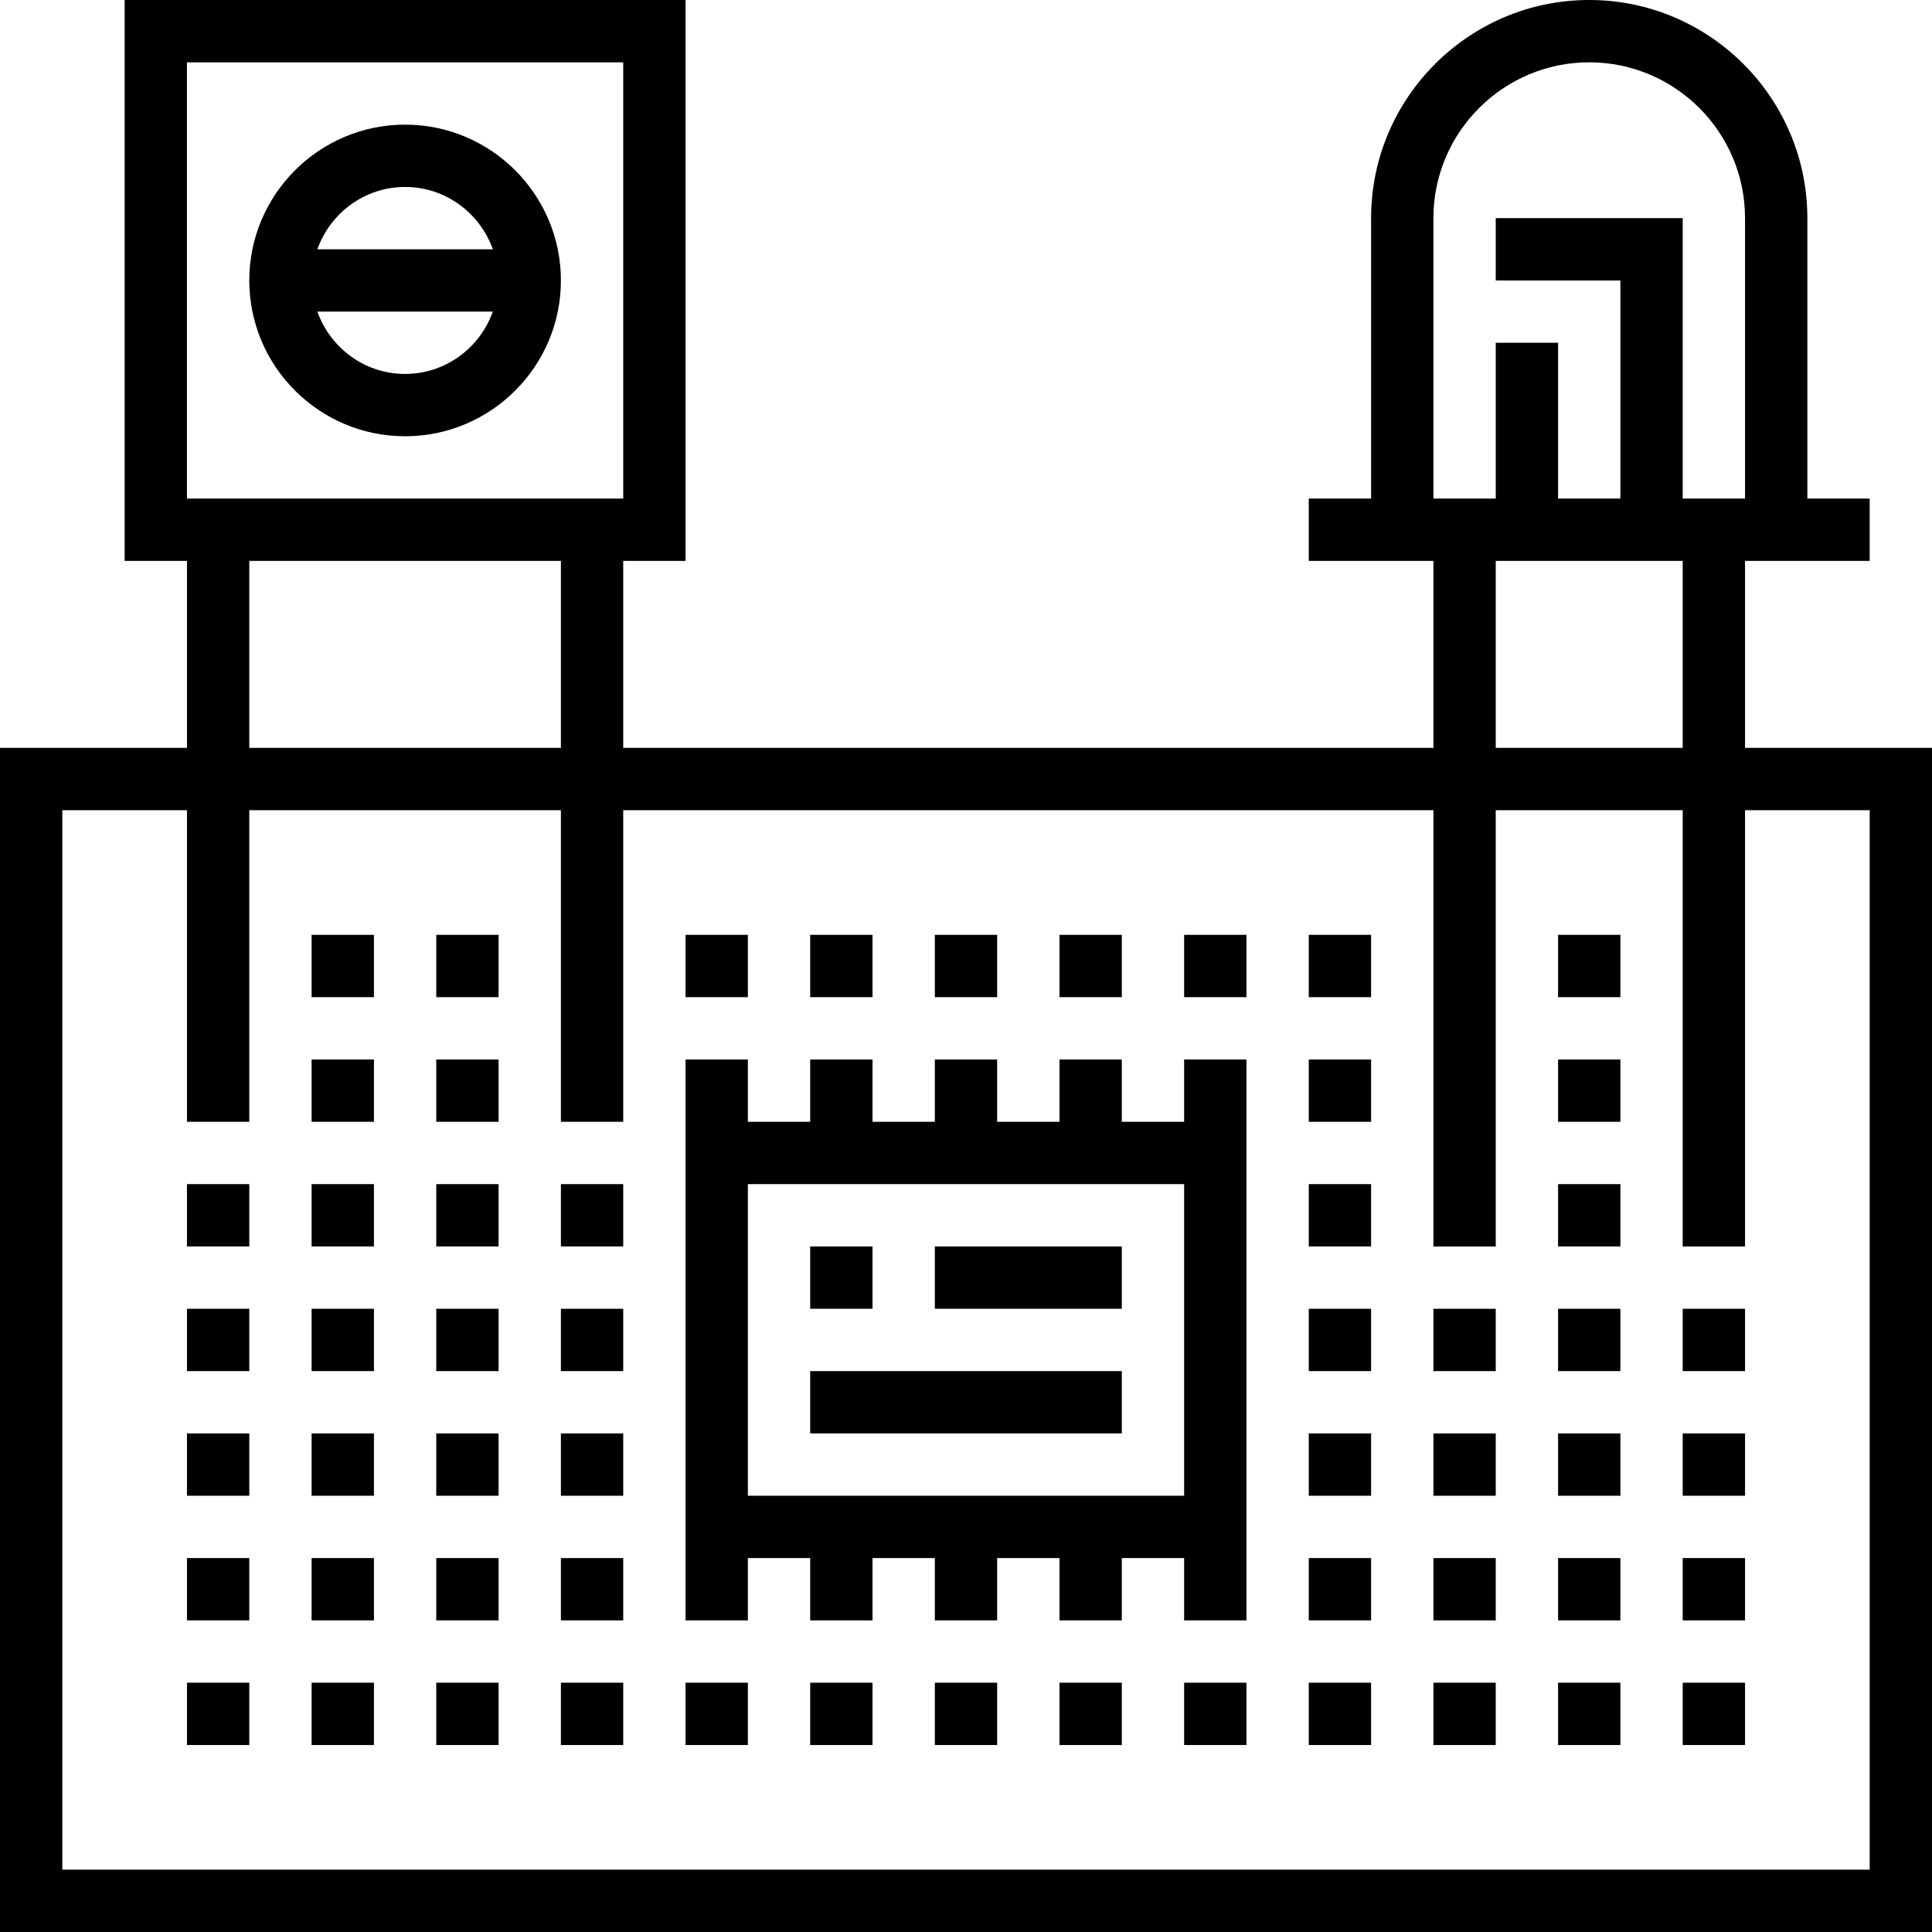
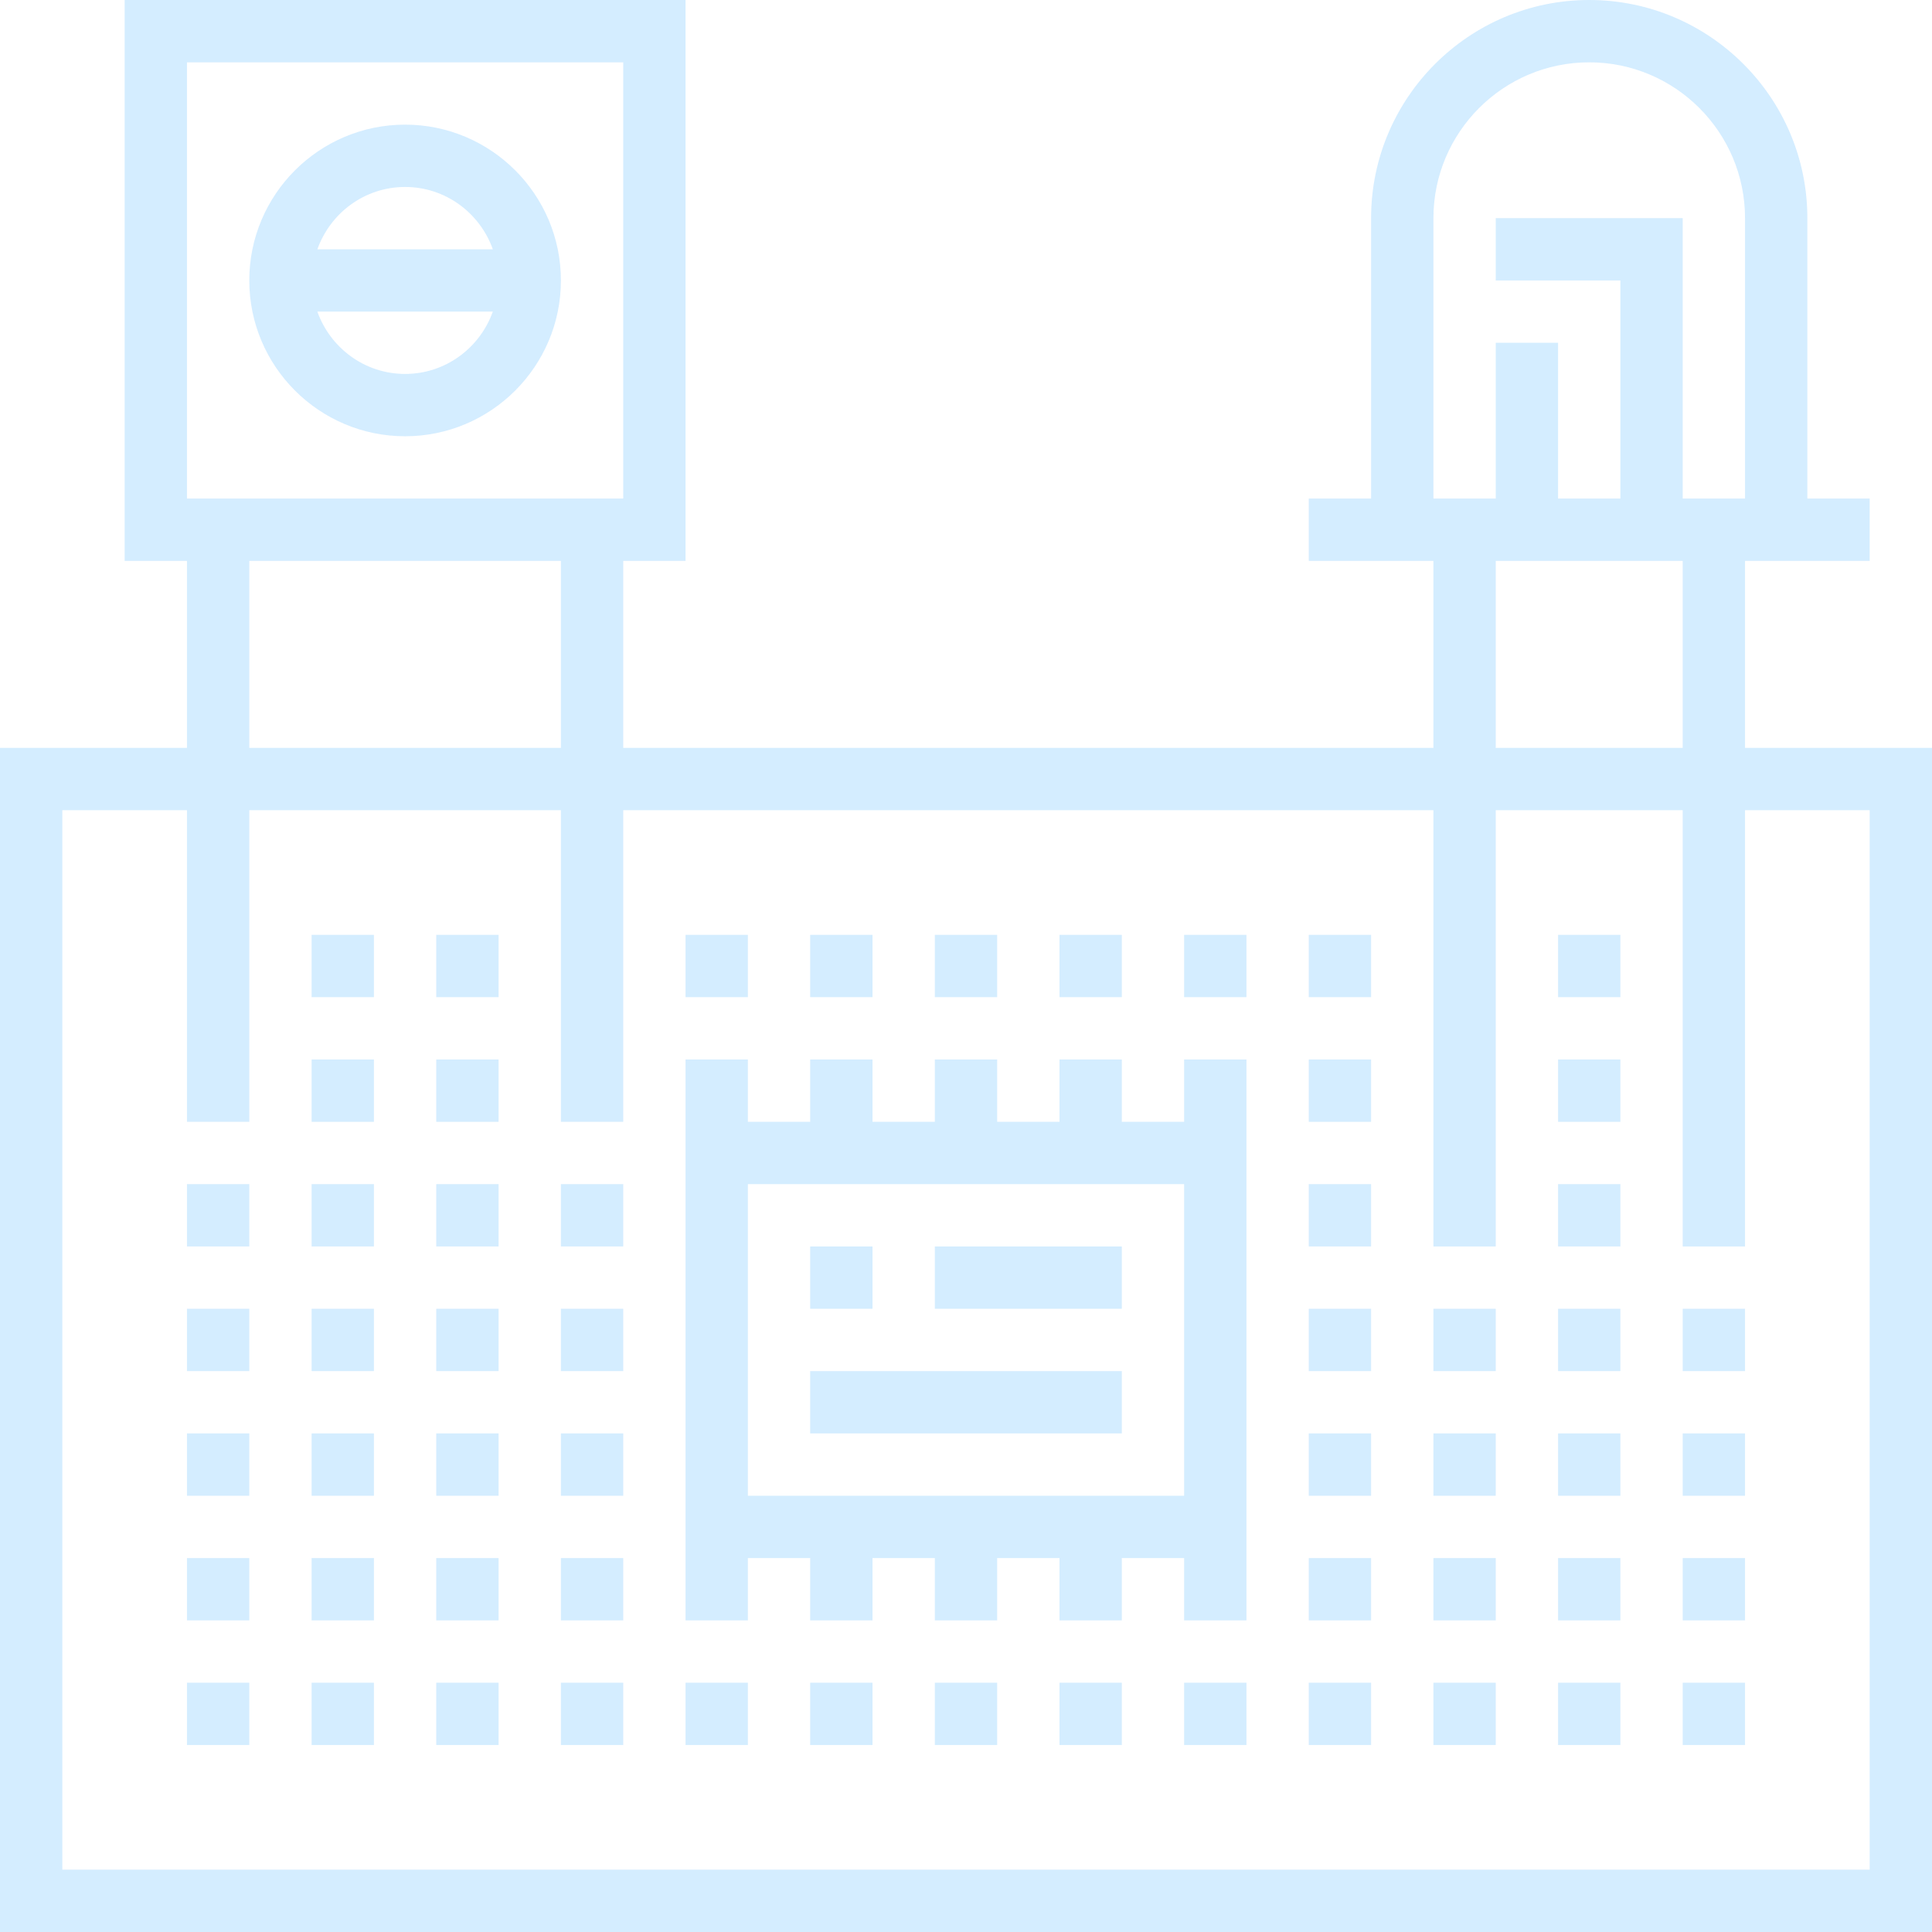
- <svg xmlns="http://www.w3.org/2000/svg" version="1.1" id="Layer_1" x="0px" y="0px" viewBox="0 0 496 496" style="enable-background:new 0 0 496 496;" xml:space="preserve">
+ <svg xmlns="http://www.w3.org/2000/svg" fill="#6FC1FE" opacity="0.3" version="1.1" id="Layer_1" x="0px" y="0px" viewBox="0 0 496 496" style="enable-background:new 0 0 496 496;" xml:space="preserve">
  <g>
    <g>
      <g>
        <path d="M448,192v-48h32v-16h-16V56c0-30.872-25.128-56-56-56s-56,25.128-56,56v72h-16v16h32v48H160v-48h16V0H32v144h16v48H0v304     h496V192H448z M368,56c0-22.056,17.944-40,40-40c22.056,0,40,17.944,40,40v72h-16V56h-48v16h32v56h-16V88h-16v40h-16V56z      M432,144v48h-48v-48H432z M48,16h112v112H48V16z M144,144v48H64v-48H144z M480,480H16V208h32v80h16v-80h80v80h16v-80h208v112h16     V208h48v112h16V208h32V480z" />
        <rect x="176" y="240" width="16" height="16" />
        <rect x="304" y="240" width="16" height="16" />
        <path d="M304,288h-16v-16h-16v16h-16v-16h-16v16h-16v-16h-16v16h-16v-16h-16v16v112v16h16v-16h16v16h16v-16h16v16h16v-16h16v16     h16v-16h16v16h16v-16V288v-16h-16V288z M304,384H192v-80h112V384z" />
        <rect x="144" y="304" width="16" height="16" />
        <rect x="112" y="240" width="16" height="16" />
        <rect x="112" y="272" width="16" height="16" />
        <rect x="112" y="304" width="16" height="16" />
        <rect x="80" y="240" width="16" height="16" />
        <rect x="80" y="272" width="16" height="16" />
        <rect x="80" y="304" width="16" height="16" />
        <rect x="48" y="304" width="16" height="16" />
        <rect x="336" y="240" width="16" height="16" />
        <rect x="400" y="240" width="16" height="16" />
        <rect x="336" y="272" width="16" height="16" />
        <rect x="208" y="240" width="16" height="16" />
        <rect x="240" y="240" width="16" height="16" />
        <rect x="272" y="240" width="16" height="16" />
        <rect x="400" y="272" width="16" height="16" />
        <rect x="336" y="304" width="16" height="16" />
        <rect x="400" y="304" width="16" height="16" />
        <rect x="48" y="336" width="16" height="16" />
        <rect x="80" y="336" width="16" height="16" />
        <rect x="112" y="336" width="16" height="16" />
        <rect x="144" y="336" width="16" height="16" />
        <rect x="336" y="336" width="16" height="16" />
        <rect x="368" y="336" width="16" height="16" />
        <rect x="400" y="336" width="16" height="16" />
        <rect x="432" y="336" width="16" height="16" />
        <rect x="48" y="368" width="16" height="16" />
        <rect x="80" y="368" width="16" height="16" />
        <rect x="112" y="368" width="16" height="16" />
        <rect x="144" y="368" width="16" height="16" />
        <rect x="336" y="368" width="16" height="16" />
        <rect x="368" y="368" width="16" height="16" />
        <rect x="400" y="368" width="16" height="16" />
        <rect x="432" y="368" width="16" height="16" />
        <rect x="48" y="400" width="16" height="16" />
        <rect x="80" y="400" width="16" height="16" />
        <rect x="112" y="400" width="16" height="16" />
        <rect x="144" y="400" width="16" height="16" />
        <rect x="336" y="400" width="16" height="16" />
        <rect x="368" y="400" width="16" height="16" />
        <rect x="400" y="400" width="16" height="16" />
        <rect x="432" y="400" width="16" height="16" />
        <rect x="48" y="432" width="16" height="16" />
        <rect x="80" y="432" width="16" height="16" />
        <rect x="112" y="432" width="16" height="16" />
        <rect x="144" y="432" width="16" height="16" />
        <rect x="176" y="432" width="16" height="16" />
        <rect x="208" y="432" width="16" height="16" />
        <rect x="240" y="432" width="16" height="16" />
        <rect x="272" y="432" width="16" height="16" />
        <rect x="304" y="432" width="16" height="16" />
        <rect x="336" y="432" width="16" height="16" />
        <rect x="368" y="432" width="16" height="16" />
        <rect x="400" y="432" width="16" height="16" />
        <rect x="432" y="432" width="16" height="16" />
        <path d="M104,32c-22.056,0-40,17.944-40,40c0,22.056,17.944,40,40,40c22.056,0,40-17.944,40-40C144,49.944,126.056,32,104,32z      M104,96c-10.416,0-19.216-6.712-22.528-16h45.048C123.216,89.288,114.416,96,104,96z M81.48,64c3.304-9.288,12.104-16,22.52-16     s19.216,6.712,22.528,16H81.48z" />
        <rect x="208" y="320" width="16" height="16" />
        <rect x="240" y="320" width="48" height="16" />
        <rect x="208" y="352" width="80" height="16" />
      </g>
    </g>
  </g>
  <g>
</g>
  <g>
</g>
  <g>
</g>
  <g>
</g>
  <g>
</g>
  <g>
</g>
  <g>
</g>
  <g>
</g>
  <g>
</g>
  <g>
</g>
  <g>
</g>
  <g>
</g>
  <g>
</g>
  <g>
</g>
  <g>
</g>
</svg>
